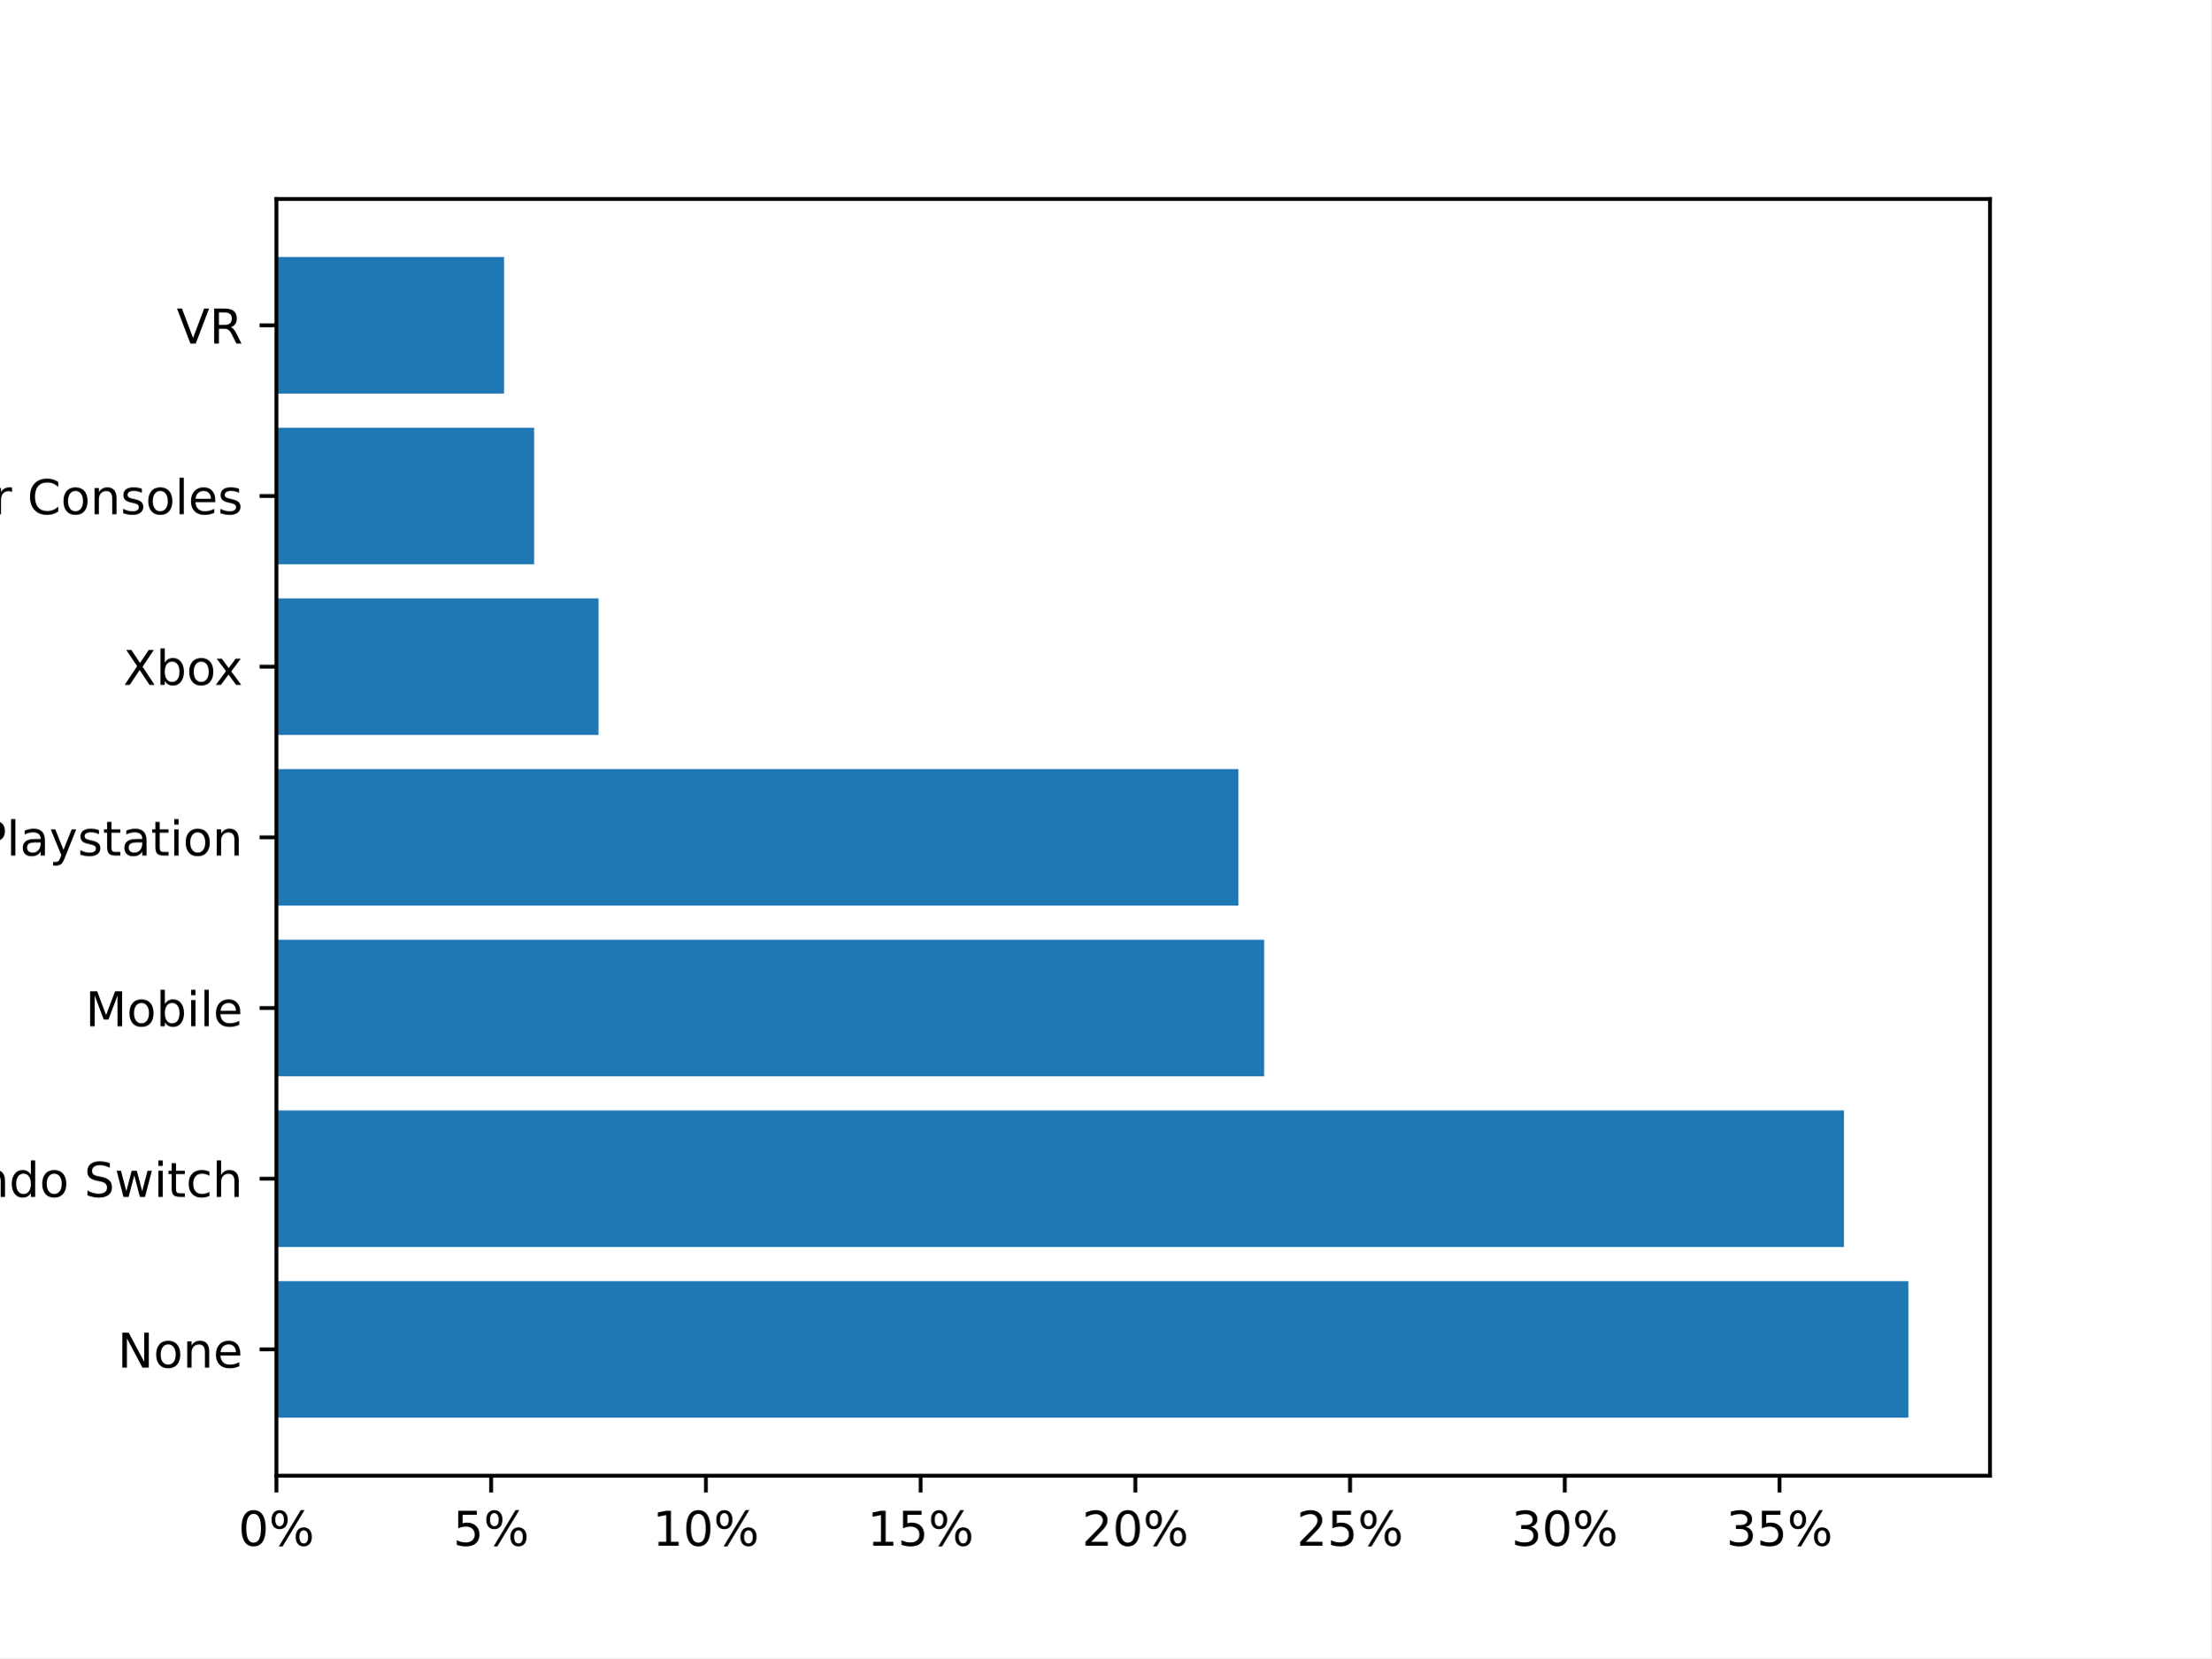
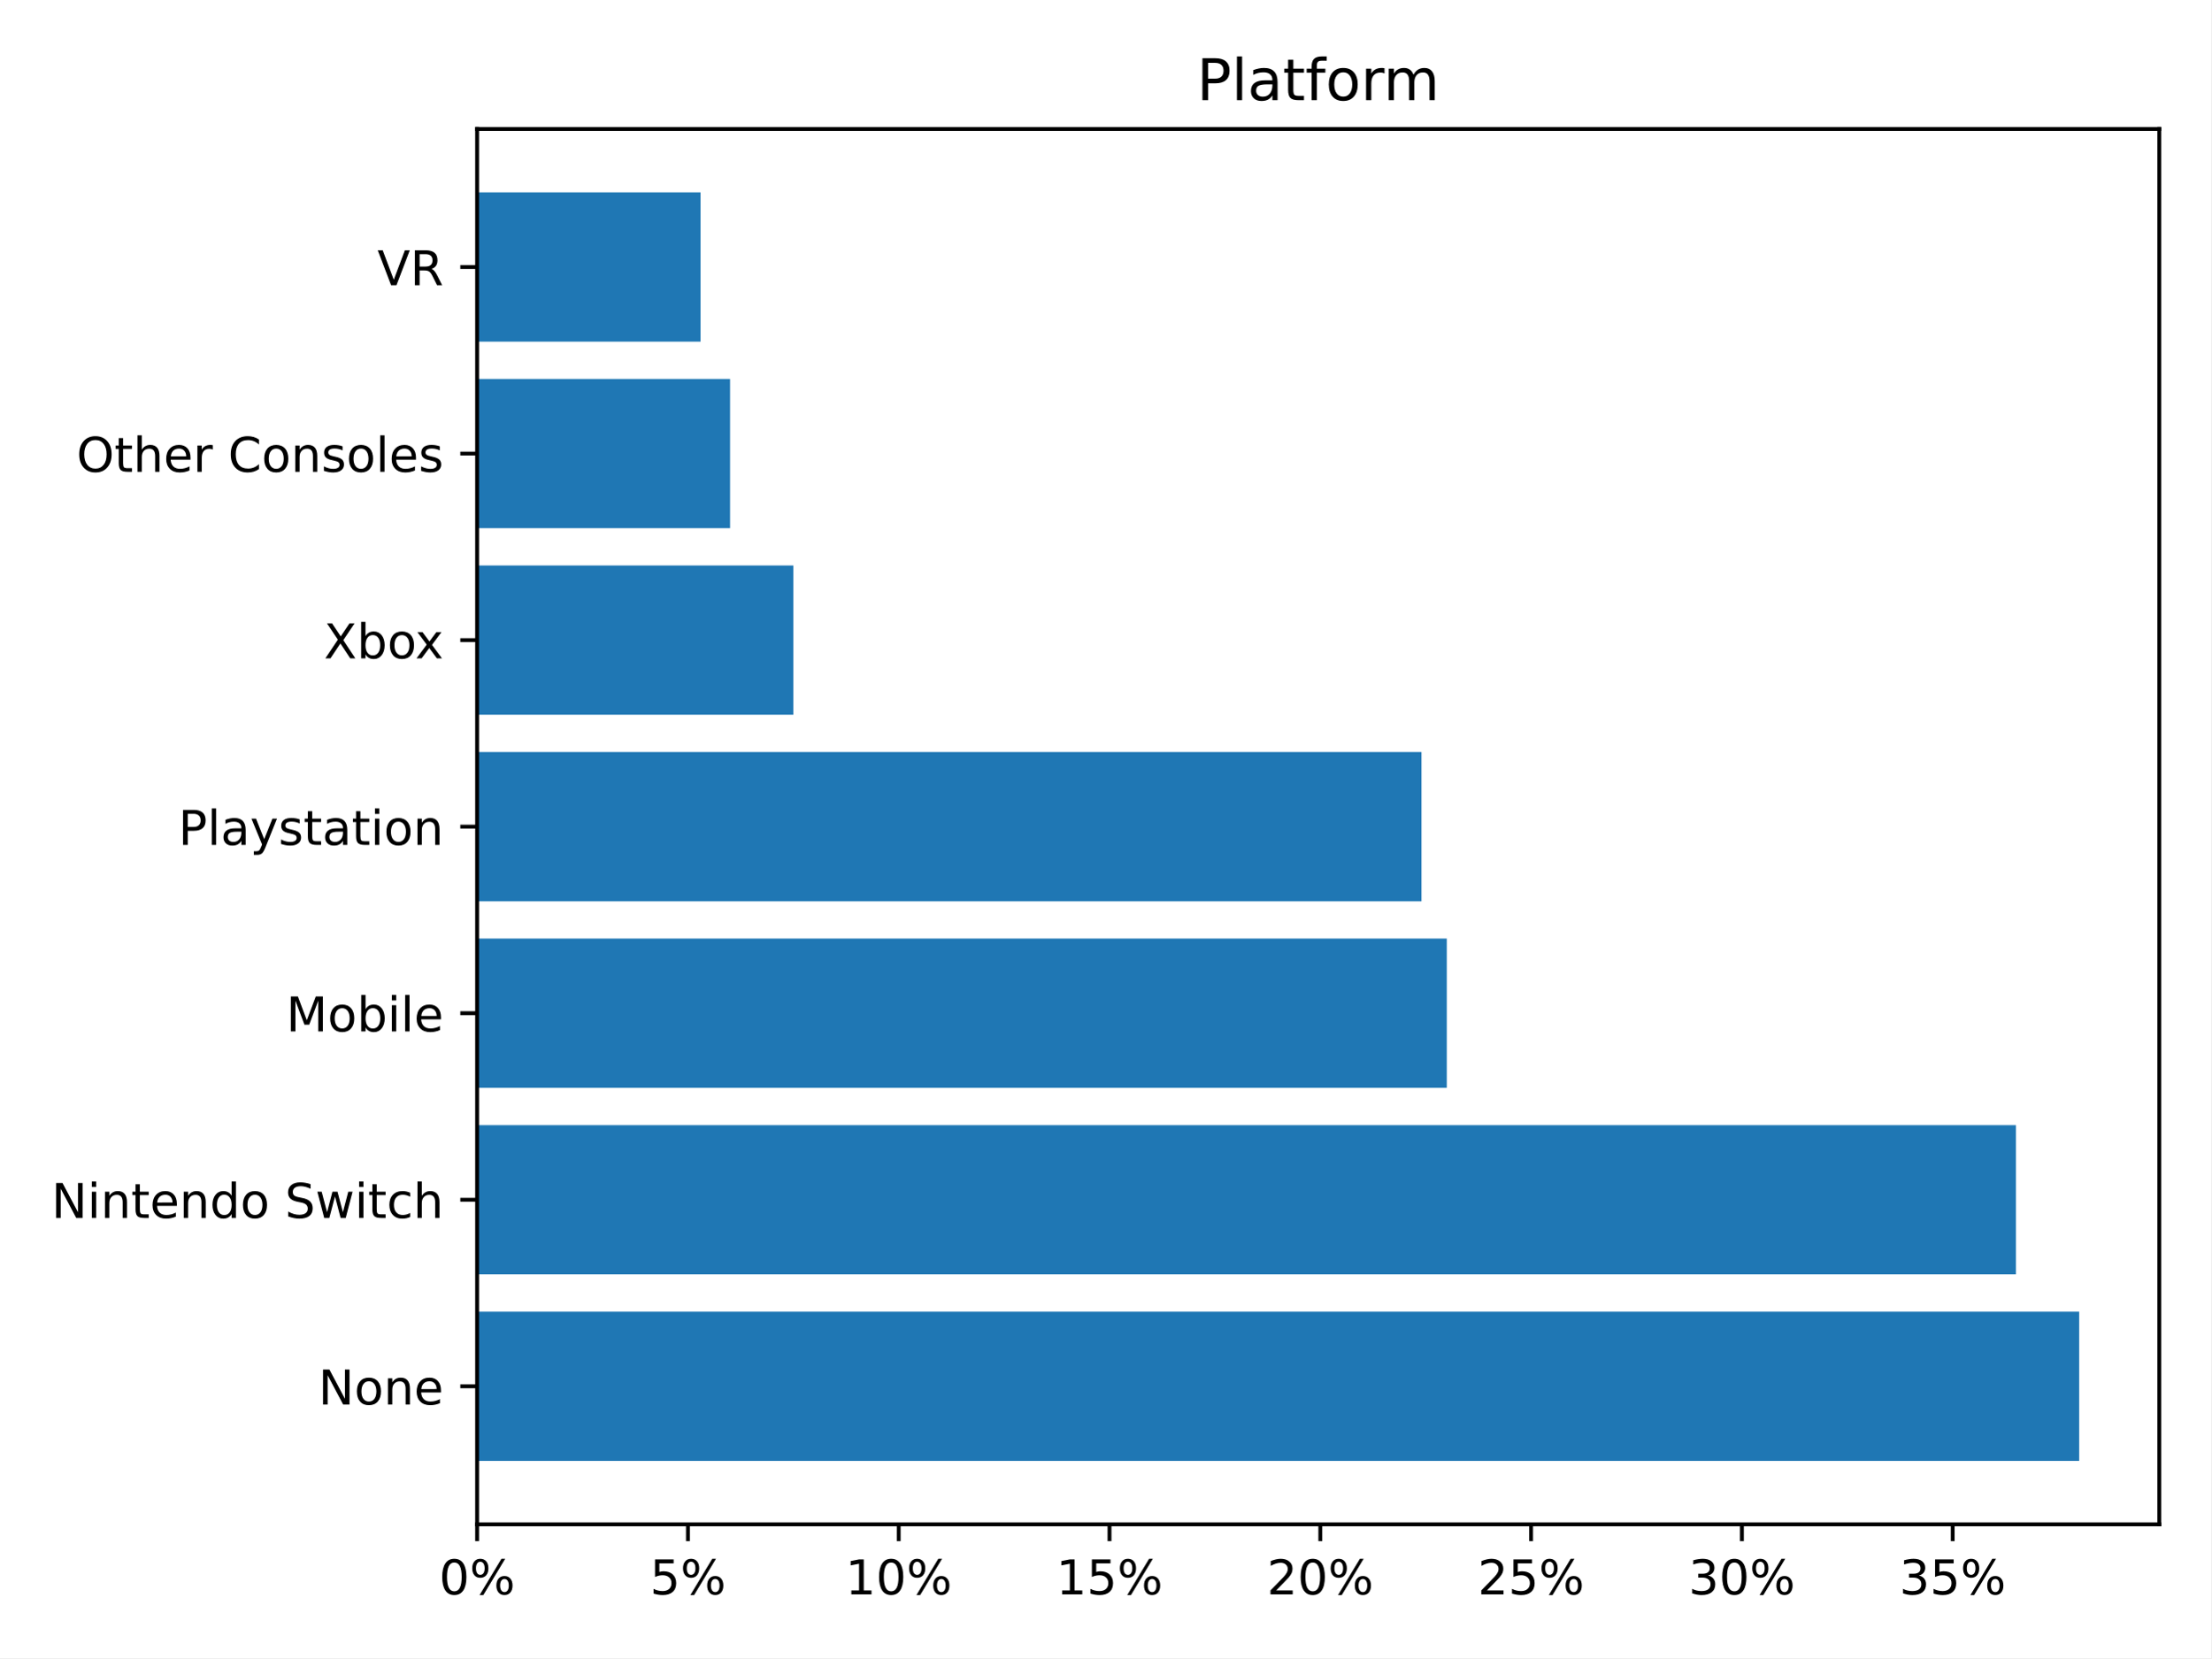
<svg xmlns="http://www.w3.org/2000/svg" xmlns:xlink="http://www.w3.org/1999/xlink" width="460.8pt" height="345.6pt" viewBox="0 0 460.8 345.6" version="1.1">
  <defs>
    <style type="text/css">*{stroke-linejoin: round; stroke-linecap: butt}</style>
  </defs>
  <g id="figure_1">
    <g id="patch_1">
      <path d="M 0 345.6  L 460.8 345.6  L 460.8 0  L 0 0  z " style="fill: #ffffff" />
    </g>
    <g id="axes_1">
      <g id="patch_2">
-         <path d="M 57.6 307.584  L 414.72 307.584  L 414.72 41.472  L 57.6 41.472  z " style="fill: #ffffff" />
+         <path d="M 99.43 317.72  L 450 317.72  L 450 26.88  L 99.43 26.88  z " style="fill: #ffffff" />
      </g>
      <g id="patch_3">
-         <path d="M 57.6 295.488  L 397.714 295.488  L 397.714 267.027  L 57.6 267.027  z " clip-path="url(#p845befee7c)" style="fill: #1f77b4" />
+         <path d="M 99.43 304.5  L 433.306 304.5  L 433.306 273.394  L 99.43 273.394  z " clip-path="url(#p0e9abb0743)" style="fill: #1f77b4" />
      </g>
      <g id="patch_4">
-         <path d="M 57.6 259.912  L 384.289 259.912  L 384.289 231.45  L 57.6 231.45  z " clip-path="url(#p845befee7c)" style="fill: #1f77b4" />
+         <path d="M 99.43 265.618  L 420.127 265.618  L 420.127 234.512  L 99.43 234.512  z " clip-path="url(#p0e9abb0743)" style="fill: #1f77b4" />
      </g>
      <g id="patch_5">
-         <path d="M 57.6 224.335  L 263.459 224.335  L 263.459 195.874  L 57.6 195.874  z " clip-path="url(#p845befee7c)" style="fill: #1f77b4" />
+         <path d="M 99.43 226.735  L 301.513 226.735  L 301.513 195.629  L 99.43 195.629  z " clip-path="url(#p0e9abb0743)" style="fill: #1f77b4" />
      </g>
      <g id="patch_6">
-         <path d="M 57.6 188.759  L 258.088 188.759  L 258.088 160.297  L 57.6 160.297  z " clip-path="url(#p845befee7c)" style="fill: #1f77b4" />
+         <path d="M 99.43 187.853  L 296.241 187.853  L 296.241 156.747  L 99.43 156.747  z " clip-path="url(#p0e9abb0743)" style="fill: #1f77b4" />
      </g>
      <g id="patch_7">
-         <path d="M 57.6 153.182  L 124.728 153.182  L 124.728 124.721  L 57.6 124.721  z " clip-path="url(#p845befee7c)" style="fill: #1f77b4" />
+         <path d="M 99.43 148.971  L 165.327 148.971  L 165.327 117.865  L 99.43 117.865  z " clip-path="url(#p0e9abb0743)" style="fill: #1f77b4" />
      </g>
      <g id="patch_8">
-         <path d="M 57.6 117.606  L 111.302 117.606  L 111.302 89.144  L 57.6 89.144  z " clip-path="url(#p845befee7c)" style="fill: #1f77b4" />
+         <path d="M 99.43 110.088  L 152.147 110.088  L 152.147 78.982  L 99.43 78.982  z " clip-path="url(#p0e9abb0743)" style="fill: #1f77b4" />
      </g>
      <g id="patch_9">
-         <path d="M 57.6 82.029  L 105.037 82.029  L 105.037 53.568  L 57.6 53.568  z " clip-path="url(#p845befee7c)" style="fill: #1f77b4" />
+         <path d="M 99.43 71.206  L 145.997 71.206  L 145.997 40.1  L 99.43 40.1  z " clip-path="url(#p0e9abb0743)" style="fill: #1f77b4" />
      </g>
      <g id="matplotlib.axis_1">
        <g id="xtick_1">
          <g id="line2d_1">
            <defs>
-               <path id="mb2cb097ff1" d="M 0 0  L 0 3.5  " style="stroke: #000000; stroke-width: 0.8" />
+               <path id="m124c55c519" d="M 0 0  L 0 3.5  " style="stroke: #000000; stroke-width: 0.8" />
            </defs>
            <g>
-               <use xlink:href="#mb2cb097ff1" x="57.6" y="307.584" style="stroke: #000000; stroke-width: 0.8" />
+               <use xlink:href="#m124c55c519" x="99.43" y="317.72" style="stroke: #000000; stroke-width: 0.8" />
            </g>
          </g>
          <g id="text_1">
-             <g transform="translate(49.66797 322.1824) scale(0.1 -0.1)">
+             <g transform="translate(91.49797 332.3184) scale(0.1 -0.1)">
              <defs>
                <path id="DejaVuSans-30" d="M 2034 4250  Q 1547 4250 1301 3770  Q 1056 3291 1056 2328  Q 1056 1369 1301 889  Q 1547 409 2034 409  Q 2525 409 2770 889  Q 3016 1369 3016 2328  Q 3016 3291 2770 3770  Q 2525 4250 2034 4250  z M 2034 4750  Q 2819 4750 3233 4129  Q 3647 3509 3647 2328  Q 3647 1150 3233 529  Q 2819 -91 2034 -91  Q 1250 -91 836 529  Q 422 1150 422 2328  Q 422 3509 836 4129  Q 1250 4750 2034 4750  z " transform="scale(0.015625)" />
                <path id="DejaVuSans-25" d="M 4653 2053  Q 4381 2053 4226 1822  Q 4072 1591 4072 1178  Q 4072 772 4226 539  Q 4381 306 4653 306  Q 4919 306 5073 539  Q 5228 772 5228 1178  Q 5228 1588 5073 1820  Q 4919 2053 4653 2053  z M 4653 2450  Q 5147 2450 5437 2106  Q 5728 1763 5728 1178  Q 5728 594 5436 251  Q 5144 -91 4653 -91  Q 4153 -91 3862 251  Q 3572 594 3572 1178  Q 3572 1766 3864 2108  Q 4156 2450 4653 2450  z M 1428 4353  Q 1159 4353 1004 4120  Q 850 3888 850 3481  Q 850 3069 1003 2837  Q 1156 2606 1428 2606  Q 1700 2606 1854 2837  Q 2009 3069 2009 3481  Q 2009 3884 1853 4118  Q 1697 4353 1428 4353  z M 4250 4750  L 4750 4750  L 1831 -91  L 1331 -91  L 4250 4750  z M 1428 4750  Q 1922 4750 2215 4408  Q 2509 4066 2509 3481  Q 2509 2891 2217 2550  Q 1925 2209 1428 2209  Q 931 2209 642 2551  Q 353 2894 353 3481  Q 353 4063 643 4406  Q 934 4750 1428 4750  z " transform="scale(0.015625)" />
              </defs>
              <use xlink:href="#DejaVuSans-30" />
              <use xlink:href="#DejaVuSans-25" x="63.623" />
            </g>
          </g>
        </g>
        <g id="xtick_2">
          <g id="line2d_2">
            <g>
-               <use xlink:href="#mb2cb097ff1" x="102.352" y="307.584" style="stroke: #000000; stroke-width: 0.8" />
+               <use xlink:href="#m124c55c519" x="143.361" y="317.72" style="stroke: #000000; stroke-width: 0.8" />
            </g>
          </g>
          <g id="text_2">
-             <g transform="translate(94.41985 322.1824) scale(0.1 -0.1)">
+             <g transform="translate(135.429 332.3184) scale(0.1 -0.1)">
              <defs>
                <path id="DejaVuSans-35" d="M 691 4666  L 3169 4666  L 3169 4134  L 1269 4134  L 1269 2991  Q 1406 3038 1543 3061  Q 1681 3084 1819 3084  Q 2600 3084 3056 2656  Q 3513 2228 3513 1497  Q 3513 744 3044 326  Q 2575 -91 1722 -91  Q 1428 -91 1123 -41  Q 819 9 494 109  L 494 744  Q 775 591 1075 516  Q 1375 441 1709 441  Q 2250 441 2565 725  Q 2881 1009 2881 1497  Q 2881 1984 2565 2268  Q 2250 2553 1709 2553  Q 1456 2553 1204 2497  Q 953 2441 691 2322  L 691 4666  z " transform="scale(0.015625)" />
              </defs>
              <use xlink:href="#DejaVuSans-35" />
              <use xlink:href="#DejaVuSans-25" x="63.623" />
            </g>
          </g>
        </g>
        <g id="xtick_3">
          <g id="line2d_3">
            <g>
-               <use xlink:href="#mb2cb097ff1" x="147.104" y="307.584" style="stroke: #000000; stroke-width: 0.8" />
+               <use xlink:href="#m124c55c519" x="187.292" y="317.72" style="stroke: #000000; stroke-width: 0.8" />
            </g>
          </g>
          <g id="text_3">
-             <g transform="translate(135.9905 322.1824) scale(0.1 -0.1)">
+             <g transform="translate(176.1789 332.3184) scale(0.1 -0.1)">
              <defs>
                <path id="DejaVuSans-31" d="M 794 531  L 1825 531  L 1825 4091  L 703 3866  L 703 4441  L 1819 4666  L 2450 4666  L 2450 531  L 3481 531  L 3481 0  L 794 0  L 794 531  z " transform="scale(0.015625)" />
              </defs>
              <use xlink:href="#DejaVuSans-31" />
              <use xlink:href="#DejaVuSans-30" x="63.623" />
              <use xlink:href="#DejaVuSans-25" x="127.246" />
            </g>
          </g>
        </g>
        <g id="xtick_4">
          <g id="line2d_4">
            <g>
-               <use xlink:href="#mb2cb097ff1" x="191.856" y="307.584" style="stroke: #000000; stroke-width: 0.8" />
+               <use xlink:href="#m124c55c519" x="231.223" y="317.72" style="stroke: #000000; stroke-width: 0.8" />
            </g>
          </g>
          <g id="text_4">
-             <g transform="translate(180.7424 322.1824) scale(0.1 -0.1)">
+             <g transform="translate(220.11 332.3184) scale(0.1 -0.1)">
              <use xlink:href="#DejaVuSans-31" />
              <use xlink:href="#DejaVuSans-35" x="63.623" />
              <use xlink:href="#DejaVuSans-25" x="127.246" />
            </g>
          </g>
        </g>
        <g id="xtick_5">
          <g id="line2d_5">
            <g>
-               <use xlink:href="#mb2cb097ff1" x="236.608" y="307.584" style="stroke: #000000; stroke-width: 0.8" />
+               <use xlink:href="#m124c55c519" x="275.154" y="317.72" style="stroke: #000000; stroke-width: 0.8" />
            </g>
          </g>
          <g id="text_5">
-             <g transform="translate(225.4942 322.1824) scale(0.1 -0.1)">
+             <g transform="translate(264.041 332.3184) scale(0.1 -0.1)">
              <defs>
                <path id="DejaVuSans-32" d="M 1228 531  L 3431 531  L 3431 0  L 469 0  L 469 531  Q 828 903 1448 1529  Q 2069 2156 2228 2338  Q 2531 2678 2651 2914  Q 2772 3150 2772 3378  Q 2772 3750 2511 3984  Q 2250 4219 1831 4219  Q 1534 4219 1204 4116  Q 875 4013 500 3803  L 500 4441  Q 881 4594 1212 4672  Q 1544 4750 1819 4750  Q 2544 4750 2975 4387  Q 3406 4025 3406 3419  Q 3406 3131 3298 2873  Q 3191 2616 2906 2266  Q 2828 2175 2409 1742  Q 1991 1309 1228 531  z " transform="scale(0.015625)" />
              </defs>
              <use xlink:href="#DejaVuSans-32" />
              <use xlink:href="#DejaVuSans-30" x="63.623" />
              <use xlink:href="#DejaVuSans-25" x="127.246" />
            </g>
          </g>
        </g>
        <g id="xtick_6">
          <g id="line2d_6">
            <g>
-               <use xlink:href="#mb2cb097ff1" x="281.359" y="307.584" style="stroke: #000000; stroke-width: 0.8" />
+               <use xlink:href="#m124c55c519" x="319.085" y="317.72" style="stroke: #000000; stroke-width: 0.8" />
            </g>
          </g>
          <g id="text_6">
-             <g transform="translate(270.2461 322.1824) scale(0.1 -0.1)">
+             <g transform="translate(307.9721 332.3184) scale(0.1 -0.1)">
              <use xlink:href="#DejaVuSans-32" />
              <use xlink:href="#DejaVuSans-35" x="63.623" />
              <use xlink:href="#DejaVuSans-25" x="127.246" />
            </g>
          </g>
        </g>
        <g id="xtick_7">
          <g id="line2d_7">
            <g>
-               <use xlink:href="#mb2cb097ff1" x="326.111" y="307.584" style="stroke: #000000; stroke-width: 0.8" />
+               <use xlink:href="#m124c55c519" x="363.016" y="317.72" style="stroke: #000000; stroke-width: 0.8" />
            </g>
          </g>
          <g id="text_7">
-             <g transform="translate(314.998 322.1824) scale(0.1 -0.1)">
+             <g transform="translate(351.9032 332.3184) scale(0.1 -0.1)">
              <defs>
                <path id="DejaVuSans-33" d="M 2597 2516  Q 3050 2419 3304 2112  Q 3559 1806 3559 1356  Q 3559 666 3084 287  Q 2609 -91 1734 -91  Q 1441 -91 1130 -33  Q 819 25 488 141  L 488 750  Q 750 597 1062 519  Q 1375 441 1716 441  Q 2309 441 2620 675  Q 2931 909 2931 1356  Q 2931 1769 2642 2001  Q 2353 2234 1838 2234  L 1294 2234  L 1294 2753  L 1863 2753  Q 2328 2753 2575 2939  Q 2822 3125 2822 3475  Q 2822 3834 2567 4026  Q 2313 4219 1838 4219  Q 1578 4219 1281 4162  Q 984 4106 628 3988  L 628 4550  Q 988 4650 1302 4700  Q 1616 4750 1894 4750  Q 2613 4750 3031 4423  Q 3450 4097 3450 3541  Q 3450 3153 3228 2886  Q 3006 2619 2597 2516  z " transform="scale(0.015625)" />
              </defs>
              <use xlink:href="#DejaVuSans-33" />
              <use xlink:href="#DejaVuSans-30" x="63.623" />
              <use xlink:href="#DejaVuSans-25" x="127.246" />
            </g>
          </g>
        </g>
        <g id="xtick_8">
          <g id="line2d_8">
            <g>
-               <use xlink:href="#mb2cb097ff1" x="370.863" y="307.584" style="stroke: #000000; stroke-width: 0.8" />
+               <use xlink:href="#m124c55c519" x="406.948" y="317.72" style="stroke: #000000; stroke-width: 0.8" />
            </g>
          </g>
          <g id="text_8">
-             <g transform="translate(359.7499 322.1824) scale(0.1 -0.1)">
+             <g transform="translate(395.8343 332.3184) scale(0.1 -0.1)">
              <use xlink:href="#DejaVuSans-33" />
              <use xlink:href="#DejaVuSans-35" x="63.623" />
              <use xlink:href="#DejaVuSans-25" x="127.246" />
            </g>
          </g>
        </g>
      </g>
      <g id="matplotlib.axis_2">
        <g id="ytick_1">
          <g id="line2d_9">
            <defs>
-               <path id="mfaeaa5b206" d="M 0 0  L -3.5 0  " style="stroke: #000000; stroke-width: 0.8" />
+               <path id="mabc7662041" d="M 0 0  L -3.5 0  " style="stroke: #000000; stroke-width: 0.8" />
            </defs>
            <g>
-               <use xlink:href="#mfaeaa5b206" x="57.6" y="281.257" style="stroke: #000000; stroke-width: 0.8" />
+               <use xlink:href="#mabc7662041" x="99.43" y="288.947" style="stroke: #000000; stroke-width: 0.8" />
            </g>
          </g>
          <g id="text_9">
-             <g transform="translate(24.50937 285.0566) scale(0.1 -0.1)">
+             <g transform="translate(66.33938 292.7463) scale(0.1 -0.1)">
              <defs>
                <path id="DejaVuSans-4e" d="M 628 4666  L 1478 4666  L 3547 763  L 3547 4666  L 4159 4666  L 4159 0  L 3309 0  L 1241 3903  L 1241 0  L 628 0  L 628 4666  z " transform="scale(0.015625)" />
                <path id="DejaVuSans-6f" d="M 1959 3097  Q 1497 3097 1228 2736  Q 959 2375 959 1747  Q 959 1119 1226 758  Q 1494 397 1959 397  Q 2419 397 2687 759  Q 2956 1122 2956 1747  Q 2956 2369 2687 2733  Q 2419 3097 1959 3097  z M 1959 3584  Q 2709 3584 3137 3096  Q 3566 2609 3566 1747  Q 3566 888 3137 398  Q 2709 -91 1959 -91  Q 1206 -91 779 398  Q 353 888 353 1747  Q 353 2609 779 3096  Q 1206 3584 1959 3584  z " transform="scale(0.015625)" />
                <path id="DejaVuSans-6e" d="M 3513 2113  L 3513 0  L 2938 0  L 2938 2094  Q 2938 2591 2744 2837  Q 2550 3084 2163 3084  Q 1697 3084 1428 2787  Q 1159 2491 1159 1978  L 1159 0  L 581 0  L 581 3500  L 1159 3500  L 1159 2956  Q 1366 3272 1645 3428  Q 1925 3584 2291 3584  Q 2894 3584 3203 3211  Q 3513 2838 3513 2113  z " transform="scale(0.015625)" />
                <path id="DejaVuSans-65" d="M 3597 1894  L 3597 1613  L 953 1613  Q 991 1019 1311 708  Q 1631 397 2203 397  Q 2534 397 2845 478  Q 3156 559 3463 722  L 3463 178  Q 3153 47 2828 -22  Q 2503 -91 2169 -91  Q 1331 -91 842 396  Q 353 884 353 1716  Q 353 2575 817 3079  Q 1281 3584 2069 3584  Q 2775 3584 3186 3129  Q 3597 2675 3597 1894  z M 3022 2063  Q 3016 2534 2758 2815  Q 2500 3097 2075 3097  Q 1594 3097 1305 2825  Q 1016 2553 972 2059  L 3022 2063  z " transform="scale(0.015625)" />
              </defs>
              <use xlink:href="#DejaVuSans-4e" />
              <use xlink:href="#DejaVuSans-6f" x="74.805" />
              <use xlink:href="#DejaVuSans-6e" x="135.986" />
              <use xlink:href="#DejaVuSans-65" x="199.365" />
            </g>
          </g>
        </g>
        <g id="ytick_2">
          <g id="line2d_10">
            <g>
-               <use xlink:href="#mfaeaa5b206" x="57.6" y="245.681" style="stroke: #000000; stroke-width: 0.8" />
+               <use xlink:href="#mabc7662041" x="99.43" y="250.065" style="stroke: #000000; stroke-width: 0.8" />
            </g>
          </g>
          <g id="text_10">
-             <g transform="translate(-31.11406 249.4802) scale(0.1 -0.1)">
+             <g transform="translate(10.71594 253.8639) scale(0.1 -0.1)">
              <defs>
                <path id="DejaVuSans-69" d="M 603 3500  L 1178 3500  L 1178 0  L 603 0  L 603 3500  z M 603 4863  L 1178 4863  L 1178 4134  L 603 4134  L 603 4863  z " transform="scale(0.015625)" />
                <path id="DejaVuSans-74" d="M 1172 4494  L 1172 3500  L 2356 3500  L 2356 3053  L 1172 3053  L 1172 1153  Q 1172 725 1289 603  Q 1406 481 1766 481  L 2356 481  L 2356 0  L 1766 0  Q 1100 0 847 248  Q 594 497 594 1153  L 594 3053  L 172 3053  L 172 3500  L 594 3500  L 594 4494  L 1172 4494  z " transform="scale(0.015625)" />
                <path id="DejaVuSans-64" d="M 2906 2969  L 2906 4863  L 3481 4863  L 3481 0  L 2906 0  L 2906 525  Q 2725 213 2448 61  Q 2172 -91 1784 -91  Q 1150 -91 751 415  Q 353 922 353 1747  Q 353 2572 751 3078  Q 1150 3584 1784 3584  Q 2172 3584 2448 3432  Q 2725 3281 2906 2969  z M 947 1747  Q 947 1113 1208 752  Q 1469 391 1925 391  Q 2381 391 2643 752  Q 2906 1113 2906 1747  Q 2906 2381 2643 2742  Q 2381 3103 1925 3103  Q 1469 3103 1208 2742  Q 947 2381 947 1747  z " transform="scale(0.015625)" />
                <path id="DejaVuSans-20" transform="scale(0.015625)" />
                <path id="DejaVuSans-53" d="M 3425 4513  L 3425 3897  Q 3066 4069 2747 4153  Q 2428 4238 2131 4238  Q 1616 4238 1336 4038  Q 1056 3838 1056 3469  Q 1056 3159 1242 3001  Q 1428 2844 1947 2747  L 2328 2669  Q 3034 2534 3370 2195  Q 3706 1856 3706 1288  Q 3706 609 3251 259  Q 2797 -91 1919 -91  Q 1588 -91 1214 -16  Q 841 59 441 206  L 441 856  Q 825 641 1194 531  Q 1563 422 1919 422  Q 2459 422 2753 634  Q 3047 847 3047 1241  Q 3047 1584 2836 1778  Q 2625 1972 2144 2069  L 1759 2144  Q 1053 2284 737 2584  Q 422 2884 422 3419  Q 422 4038 858 4394  Q 1294 4750 2059 4750  Q 2388 4750 2728 4690  Q 3069 4631 3425 4513  z " transform="scale(0.015625)" />
                <path id="DejaVuSans-77" d="M 269 3500  L 844 3500  L 1563 769  L 2278 3500  L 2956 3500  L 3675 769  L 4391 3500  L 4966 3500  L 4050 0  L 3372 0  L 2619 2869  L 1863 0  L 1184 0  L 269 3500  z " transform="scale(0.015625)" />
                <path id="DejaVuSans-63" d="M 3122 3366  L 3122 2828  Q 2878 2963 2633 3030  Q 2388 3097 2138 3097  Q 1578 3097 1268 2742  Q 959 2388 959 1747  Q 959 1106 1268 751  Q 1578 397 2138 397  Q 2388 397 2633 464  Q 2878 531 3122 666  L 3122 134  Q 2881 22 2623 -34  Q 2366 -91 2075 -91  Q 1284 -91 818 406  Q 353 903 353 1747  Q 353 2603 823 3093  Q 1294 3584 2113 3584  Q 2378 3584 2631 3529  Q 2884 3475 3122 3366  z " transform="scale(0.015625)" />
                <path id="DejaVuSans-68" d="M 3513 2113  L 3513 0  L 2938 0  L 2938 2094  Q 2938 2591 2744 2837  Q 2550 3084 2163 3084  Q 1697 3084 1428 2787  Q 1159 2491 1159 1978  L 1159 0  L 581 0  L 581 4863  L 1159 4863  L 1159 2956  Q 1366 3272 1645 3428  Q 1925 3584 2291 3584  Q 2894 3584 3203 3211  Q 3513 2838 3513 2113  z " transform="scale(0.015625)" />
              </defs>
              <use xlink:href="#DejaVuSans-4e" />
              <use xlink:href="#DejaVuSans-69" x="74.805" />
              <use xlink:href="#DejaVuSans-6e" x="102.588" />
              <use xlink:href="#DejaVuSans-74" x="165.967" />
              <use xlink:href="#DejaVuSans-65" x="205.176" />
              <use xlink:href="#DejaVuSans-6e" x="266.699" />
              <use xlink:href="#DejaVuSans-64" x="330.078" />
              <use xlink:href="#DejaVuSans-6f" x="393.555" />
              <use xlink:href="#DejaVuSans-20" x="454.736" />
              <use xlink:href="#DejaVuSans-53" x="486.523" />
              <use xlink:href="#DejaVuSans-77" x="550" />
              <use xlink:href="#DejaVuSans-69" x="631.787" />
              <use xlink:href="#DejaVuSans-74" x="659.57" />
              <use xlink:href="#DejaVuSans-63" x="698.779" />
              <use xlink:href="#DejaVuSans-68" x="753.76" />
            </g>
          </g>
        </g>
        <g id="ytick_3">
          <g id="line2d_11">
            <g>
-               <use xlink:href="#mfaeaa5b206" x="57.6" y="210.104" style="stroke: #000000; stroke-width: 0.8" />
+               <use xlink:href="#mabc7662041" x="99.43" y="211.182" style="stroke: #000000; stroke-width: 0.8" />
            </g>
          </g>
          <g id="text_11">
-             <g transform="translate(17.79531 213.9037) scale(0.1 -0.1)">
+             <g transform="translate(59.62531 214.9816) scale(0.1 -0.1)">
              <defs>
                <path id="DejaVuSans-4d" d="M 628 4666  L 1569 4666  L 2759 1491  L 3956 4666  L 4897 4666  L 4897 0  L 4281 0  L 4281 4097  L 3078 897  L 2444 897  L 1241 4097  L 1241 0  L 628 0  L 628 4666  z " transform="scale(0.015625)" />
                <path id="DejaVuSans-62" d="M 3116 1747  Q 3116 2381 2855 2742  Q 2594 3103 2138 3103  Q 1681 3103 1420 2742  Q 1159 2381 1159 1747  Q 1159 1113 1420 752  Q 1681 391 2138 391  Q 2594 391 2855 752  Q 3116 1113 3116 1747  z M 1159 2969  Q 1341 3281 1617 3432  Q 1894 3584 2278 3584  Q 2916 3584 3314 3078  Q 3713 2572 3713 1747  Q 3713 922 3314 415  Q 2916 -91 2278 -91  Q 1894 -91 1617 61  Q 1341 213 1159 525  L 1159 0  L 581 0  L 581 4863  L 1159 4863  L 1159 2969  z " transform="scale(0.015625)" />
                <path id="DejaVuSans-6c" d="M 603 4863  L 1178 4863  L 1178 0  L 603 0  L 603 4863  z " transform="scale(0.015625)" />
              </defs>
              <use xlink:href="#DejaVuSans-4d" />
              <use xlink:href="#DejaVuSans-6f" x="86.279" />
              <use xlink:href="#DejaVuSans-62" x="147.461" />
              <use xlink:href="#DejaVuSans-69" x="210.938" />
              <use xlink:href="#DejaVuSans-6c" x="238.721" />
              <use xlink:href="#DejaVuSans-65" x="266.504" />
            </g>
          </g>
        </g>
        <g id="ytick_4">
          <g id="line2d_12">
            <g>
-               <use xlink:href="#mfaeaa5b206" x="57.6" y="174.528" style="stroke: #000000; stroke-width: 0.8" />
+               <use xlink:href="#mabc7662041" x="99.43" y="172.3" style="stroke: #000000; stroke-width: 0.8" />
            </g>
          </g>
          <g id="text_12">
-             <g transform="translate(-4.667188 178.3272) scale(0.1 -0.1)">
+             <g transform="translate(37.16281 176.0992) scale(0.1 -0.1)">
              <defs>
                <path id="DejaVuSans-50" d="M 1259 4147  L 1259 2394  L 2053 2394  Q 2494 2394 2734 2622  Q 2975 2850 2975 3272  Q 2975 3691 2734 3919  Q 2494 4147 2053 4147  L 1259 4147  z M 628 4666  L 2053 4666  Q 2838 4666 3239 4311  Q 3641 3956 3641 3272  Q 3641 2581 3239 2228  Q 2838 1875 2053 1875  L 1259 1875  L 1259 0  L 628 0  L 628 4666  z " transform="scale(0.015625)" />
                <path id="DejaVuSans-61" d="M 2194 1759  Q 1497 1759 1228 1600  Q 959 1441 959 1056  Q 959 750 1161 570  Q 1363 391 1709 391  Q 2188 391 2477 730  Q 2766 1069 2766 1631  L 2766 1759  L 2194 1759  z M 3341 1997  L 3341 0  L 2766 0  L 2766 531  Q 2569 213 2275 61  Q 1981 -91 1556 -91  Q 1019 -91 701 211  Q 384 513 384 1019  Q 384 1609 779 1909  Q 1175 2209 1959 2209  L 2766 2209  L 2766 2266  Q 2766 2663 2505 2880  Q 2244 3097 1772 3097  Q 1472 3097 1187 3025  Q 903 2953 641 2809  L 641 3341  Q 956 3463 1253 3523  Q 1550 3584 1831 3584  Q 2591 3584 2966 3190  Q 3341 2797 3341 1997  z " transform="scale(0.015625)" />
                <path id="DejaVuSans-79" d="M 2059 -325  Q 1816 -950 1584 -1140  Q 1353 -1331 966 -1331  L 506 -1331  L 506 -850  L 844 -850  Q 1081 -850 1212 -737  Q 1344 -625 1503 -206  L 1606 56  L 191 3500  L 800 3500  L 1894 763  L 2988 3500  L 3597 3500  L 2059 -325  z " transform="scale(0.015625)" />
                <path id="DejaVuSans-73" d="M 2834 3397  L 2834 2853  Q 2591 2978 2328 3040  Q 2066 3103 1784 3103  Q 1356 3103 1142 2972  Q 928 2841 928 2578  Q 928 2378 1081 2264  Q 1234 2150 1697 2047  L 1894 2003  Q 2506 1872 2764 1633  Q 3022 1394 3022 966  Q 3022 478 2636 193  Q 2250 -91 1575 -91  Q 1294 -91 989 -36  Q 684 19 347 128  L 347 722  Q 666 556 975 473  Q 1284 391 1588 391  Q 1994 391 2212 530  Q 2431 669 2431 922  Q 2431 1156 2273 1281  Q 2116 1406 1581 1522  L 1381 1569  Q 847 1681 609 1914  Q 372 2147 372 2553  Q 372 3047 722 3315  Q 1072 3584 1716 3584  Q 2034 3584 2315 3537  Q 2597 3491 2834 3397  z " transform="scale(0.015625)" />
              </defs>
              <use xlink:href="#DejaVuSans-50" />
              <use xlink:href="#DejaVuSans-6c" x="60.303" />
              <use xlink:href="#DejaVuSans-61" x="88.086" />
              <use xlink:href="#DejaVuSans-79" x="149.365" />
              <use xlink:href="#DejaVuSans-73" x="208.545" />
              <use xlink:href="#DejaVuSans-74" x="260.645" />
              <use xlink:href="#DejaVuSans-61" x="299.854" />
              <use xlink:href="#DejaVuSans-74" x="361.133" />
              <use xlink:href="#DejaVuSans-69" x="400.342" />
              <use xlink:href="#DejaVuSans-6f" x="428.125" />
              <use xlink:href="#DejaVuSans-6e" x="489.307" />
            </g>
          </g>
        </g>
        <g id="ytick_5">
          <g id="line2d_13">
            <g>
-               <use xlink:href="#mfaeaa5b206" x="57.6" y="138.952" style="stroke: #000000; stroke-width: 0.8" />
+               <use xlink:href="#mabc7662041" x="99.43" y="133.418" style="stroke: #000000; stroke-width: 0.8" />
            </g>
          </g>
          <g id="text_13">
-             <g transform="translate(25.67656 142.7507) scale(0.1 -0.1)">
+             <g transform="translate(67.50656 137.2169) scale(0.1 -0.1)">
              <defs>
                <path id="DejaVuSans-58" d="M 403 4666  L 1081 4666  L 2241 2931  L 3406 4666  L 4084 4666  L 2584 2425  L 4184 0  L 3506 0  L 2194 1984  L 872 0  L 191 0  L 1856 2491  L 403 4666  z " transform="scale(0.015625)" />
                <path id="DejaVuSans-78" d="M 3513 3500  L 2247 1797  L 3578 0  L 2900 0  L 1881 1375  L 863 0  L 184 0  L 1544 1831  L 300 3500  L 978 3500  L 1906 2253  L 2834 3500  L 3513 3500  z " transform="scale(0.015625)" />
              </defs>
              <use xlink:href="#DejaVuSans-58" />
              <use xlink:href="#DejaVuSans-62" x="68.506" />
              <use xlink:href="#DejaVuSans-6f" x="131.982" />
              <use xlink:href="#DejaVuSans-78" x="190.039" />
            </g>
          </g>
        </g>
        <g id="ytick_6">
          <g id="line2d_14">
            <g>
-               <use xlink:href="#mfaeaa5b206" x="57.6" y="103.375" style="stroke: #000000; stroke-width: 0.8" />
+               <use xlink:href="#mabc7662041" x="99.43" y="94.535" style="stroke: #000000; stroke-width: 0.8" />
            </g>
          </g>
          <g id="text_14">
-             <g transform="translate(-25.87969 107.1743) scale(0.1 -0.1)">
+             <g transform="translate(15.95031 98.33451) scale(0.1 -0.1)">
              <defs>
                <path id="DejaVuSans-4f" d="M 2522 4238  Q 1834 4238 1429 3725  Q 1025 3213 1025 2328  Q 1025 1447 1429 934  Q 1834 422 2522 422  Q 3209 422 3611 934  Q 4013 1447 4013 2328  Q 4013 3213 3611 3725  Q 3209 4238 2522 4238  z M 2522 4750  Q 3503 4750 4090 4092  Q 4678 3434 4678 2328  Q 4678 1225 4090 567  Q 3503 -91 2522 -91  Q 1538 -91 948 565  Q 359 1222 359 2328  Q 359 3434 948 4092  Q 1538 4750 2522 4750  z " transform="scale(0.015625)" />
                <path id="DejaVuSans-72" d="M 2631 2963  Q 2534 3019 2420 3045  Q 2306 3072 2169 3072  Q 1681 3072 1420 2755  Q 1159 2438 1159 1844  L 1159 0  L 581 0  L 581 3500  L 1159 3500  L 1159 2956  Q 1341 3275 1631 3429  Q 1922 3584 2338 3584  Q 2397 3584 2469 3576  Q 2541 3569 2628 3553  L 2631 2963  z " transform="scale(0.015625)" />
                <path id="DejaVuSans-43" d="M 4122 4306  L 4122 3641  Q 3803 3938 3442 4084  Q 3081 4231 2675 4231  Q 1875 4231 1450 3742  Q 1025 3253 1025 2328  Q 1025 1406 1450 917  Q 1875 428 2675 428  Q 3081 428 3442 575  Q 3803 722 4122 1019  L 4122 359  Q 3791 134 3420 21  Q 3050 -91 2638 -91  Q 1578 -91 968 557  Q 359 1206 359 2328  Q 359 3453 968 4101  Q 1578 4750 2638 4750  Q 3056 4750 3426 4639  Q 3797 4528 4122 4306  z " transform="scale(0.015625)" />
              </defs>
              <use xlink:href="#DejaVuSans-4f" />
              <use xlink:href="#DejaVuSans-74" x="78.711" />
              <use xlink:href="#DejaVuSans-68" x="117.92" />
              <use xlink:href="#DejaVuSans-65" x="181.299" />
              <use xlink:href="#DejaVuSans-72" x="242.822" />
              <use xlink:href="#DejaVuSans-20" x="283.936" />
              <use xlink:href="#DejaVuSans-43" x="315.723" />
              <use xlink:href="#DejaVuSans-6f" x="385.547" />
              <use xlink:href="#DejaVuSans-6e" x="446.729" />
              <use xlink:href="#DejaVuSans-73" x="510.107" />
              <use xlink:href="#DejaVuSans-6f" x="562.207" />
              <use xlink:href="#DejaVuSans-6c" x="623.389" />
              <use xlink:href="#DejaVuSans-65" x="651.172" />
              <use xlink:href="#DejaVuSans-73" x="712.695" />
            </g>
          </g>
        </g>
        <g id="ytick_7">
          <g id="line2d_15">
            <g>
-               <use xlink:href="#mfaeaa5b206" x="57.6" y="67.799" style="stroke: #000000; stroke-width: 0.8" />
+               <use xlink:href="#mabc7662041" x="99.43" y="55.653" style="stroke: #000000; stroke-width: 0.8" />
            </g>
          </g>
          <g id="text_15">
-             <g transform="translate(36.81094 71.59781) scale(0.1 -0.1)">
+             <g transform="translate(78.64094 59.45216) scale(0.1 -0.1)">
              <defs>
                <path id="DejaVuSans-56" d="M 1831 0  L 50 4666  L 709 4666  L 2188 738  L 3669 4666  L 4325 4666  L 2547 0  L 1831 0  z " transform="scale(0.015625)" />
                <path id="DejaVuSans-52" d="M 2841 2188  Q 3044 2119 3236 1894  Q 3428 1669 3622 1275  L 4263 0  L 3584 0  L 2988 1197  Q 2756 1666 2539 1819  Q 2322 1972 1947 1972  L 1259 1972  L 1259 0  L 628 0  L 628 4666  L 2053 4666  Q 2853 4666 3247 4331  Q 3641 3997 3641 3322  Q 3641 2881 3436 2590  Q 3231 2300 2841 2188  z M 1259 4147  L 1259 2491  L 2053 2491  Q 2509 2491 2742 2702  Q 2975 2913 2975 3322  Q 2975 3731 2742 3939  Q 2509 4147 2053 4147  L 1259 4147  z " transform="scale(0.015625)" />
              </defs>
              <use xlink:href="#DejaVuSans-56" />
              <use xlink:href="#DejaVuSans-52" x="68.408" />
            </g>
          </g>
        </g>
      </g>
      <g id="patch_10">
-         <path d="M 57.6 307.584  L 57.6 41.472  " style="fill: none; stroke: #000000; stroke-width: 0.8; stroke-linejoin: miter; stroke-linecap: square" />
+         <path d="M 99.43 317.72  L 99.43 26.88  " style="fill: none; stroke: #000000; stroke-width: 0.8; stroke-linejoin: miter; stroke-linecap: square" />
      </g>
      <g id="patch_11">
-         <path d="M 414.72 307.584  L 414.72 41.472  " style="fill: none; stroke: #000000; stroke-width: 0.8; stroke-linejoin: miter; stroke-linecap: square" />
+         <path d="M 450 317.72  L 450 26.88  " style="fill: none; stroke: #000000; stroke-width: 0.8; stroke-linejoin: miter; stroke-linecap: square" />
      </g>
      <g id="patch_12">
-         <path d="M 57.6 307.584  L 414.72 307.584  " style="fill: none; stroke: #000000; stroke-width: 0.8; stroke-linejoin: miter; stroke-linecap: square" />
+         <path d="M 99.43 317.72  L 450 317.72  " style="fill: none; stroke: #000000; stroke-width: 0.8; stroke-linejoin: miter; stroke-linecap: square" />
      </g>
      <g id="patch_13">
-         <path d="M 57.6 41.472  L 414.72 41.472  " style="fill: none; stroke: #000000; stroke-width: 0.8; stroke-linejoin: miter; stroke-linecap: square" />
+         <path d="M 99.43 26.88  L 450 26.88  " style="fill: none; stroke: #000000; stroke-width: 0.8; stroke-linejoin: miter; stroke-linecap: square" />
+       </g>
+       <g id="text_16">
+         <g transform="translate(249.4119 20.88) scale(0.12 -0.12)">
+           <defs>
+             <path id="DejaVuSans-66" d="M 2375 4863  L 2375 4384  L 1825 4384  Q 1516 4384 1395 4259  Q 1275 4134 1275 3809  L 1275 3500  L 2222 3500  L 2222 3053  L 1275 3053  L 1275 0  L 697 0  L 697 3053  L 147 3053  L 147 3500  L 697 3500  L 697 3744  Q 697 4328 969 4595  Q 1241 4863 1831 4863  L 2375 4863  z " transform="scale(0.015625)" />
+             <path id="DejaVuSans-6d" d="M 3328 2828  Q 3544 3216 3844 3400  Q 4144 3584 4550 3584  Q 5097 3584 5394 3201  Q 5691 2819 5691 2113  L 5691 0  L 5113 0  L 5113 2094  Q 5113 2597 4934 2840  Q 4756 3084 4391 3084  Q 3944 3084 3684 2787  Q 3425 2491 3425 1978  L 3425 0  L 2847 0  L 2847 2094  Q 2847 2600 2669 2842  Q 2491 3084 2119 3084  Q 1678 3084 1418 2786  Q 1159 2488 1159 1978  L 1159 0  L 581 0  L 581 3500  L 1159 3500  L 1159 2956  Q 1356 3278 1631 3431  Q 1906 3584 2284 3584  Q 2666 3584 2933 3390  Q 3200 3197 3328 2828  z " transform="scale(0.015625)" />
+           </defs>
+           <use xlink:href="#DejaVuSans-50" />
+           <use xlink:href="#DejaVuSans-6c" x="60.303" />
+           <use xlink:href="#DejaVuSans-61" x="88.086" />
+           <use xlink:href="#DejaVuSans-74" x="149.365" />
+           <use xlink:href="#DejaVuSans-66" x="188.574" />
+           <use xlink:href="#DejaVuSans-6f" x="223.779" />
+           <use xlink:href="#DejaVuSans-72" x="284.961" />
+           <use xlink:href="#DejaVuSans-6d" x="324.324" />
+         </g>
      </g>
    </g>
  </g>
  <defs>
-     <clipPath id="p845befee7c">
-       <rect x="57.6" y="41.472" width="357.12" height="266.112" />
+     <clipPath id="p0e9abb0743">
+       <rect x="99.43" y="26.88" width="350.57" height="290.84" />
    </clipPath>
  </defs>
</svg>
